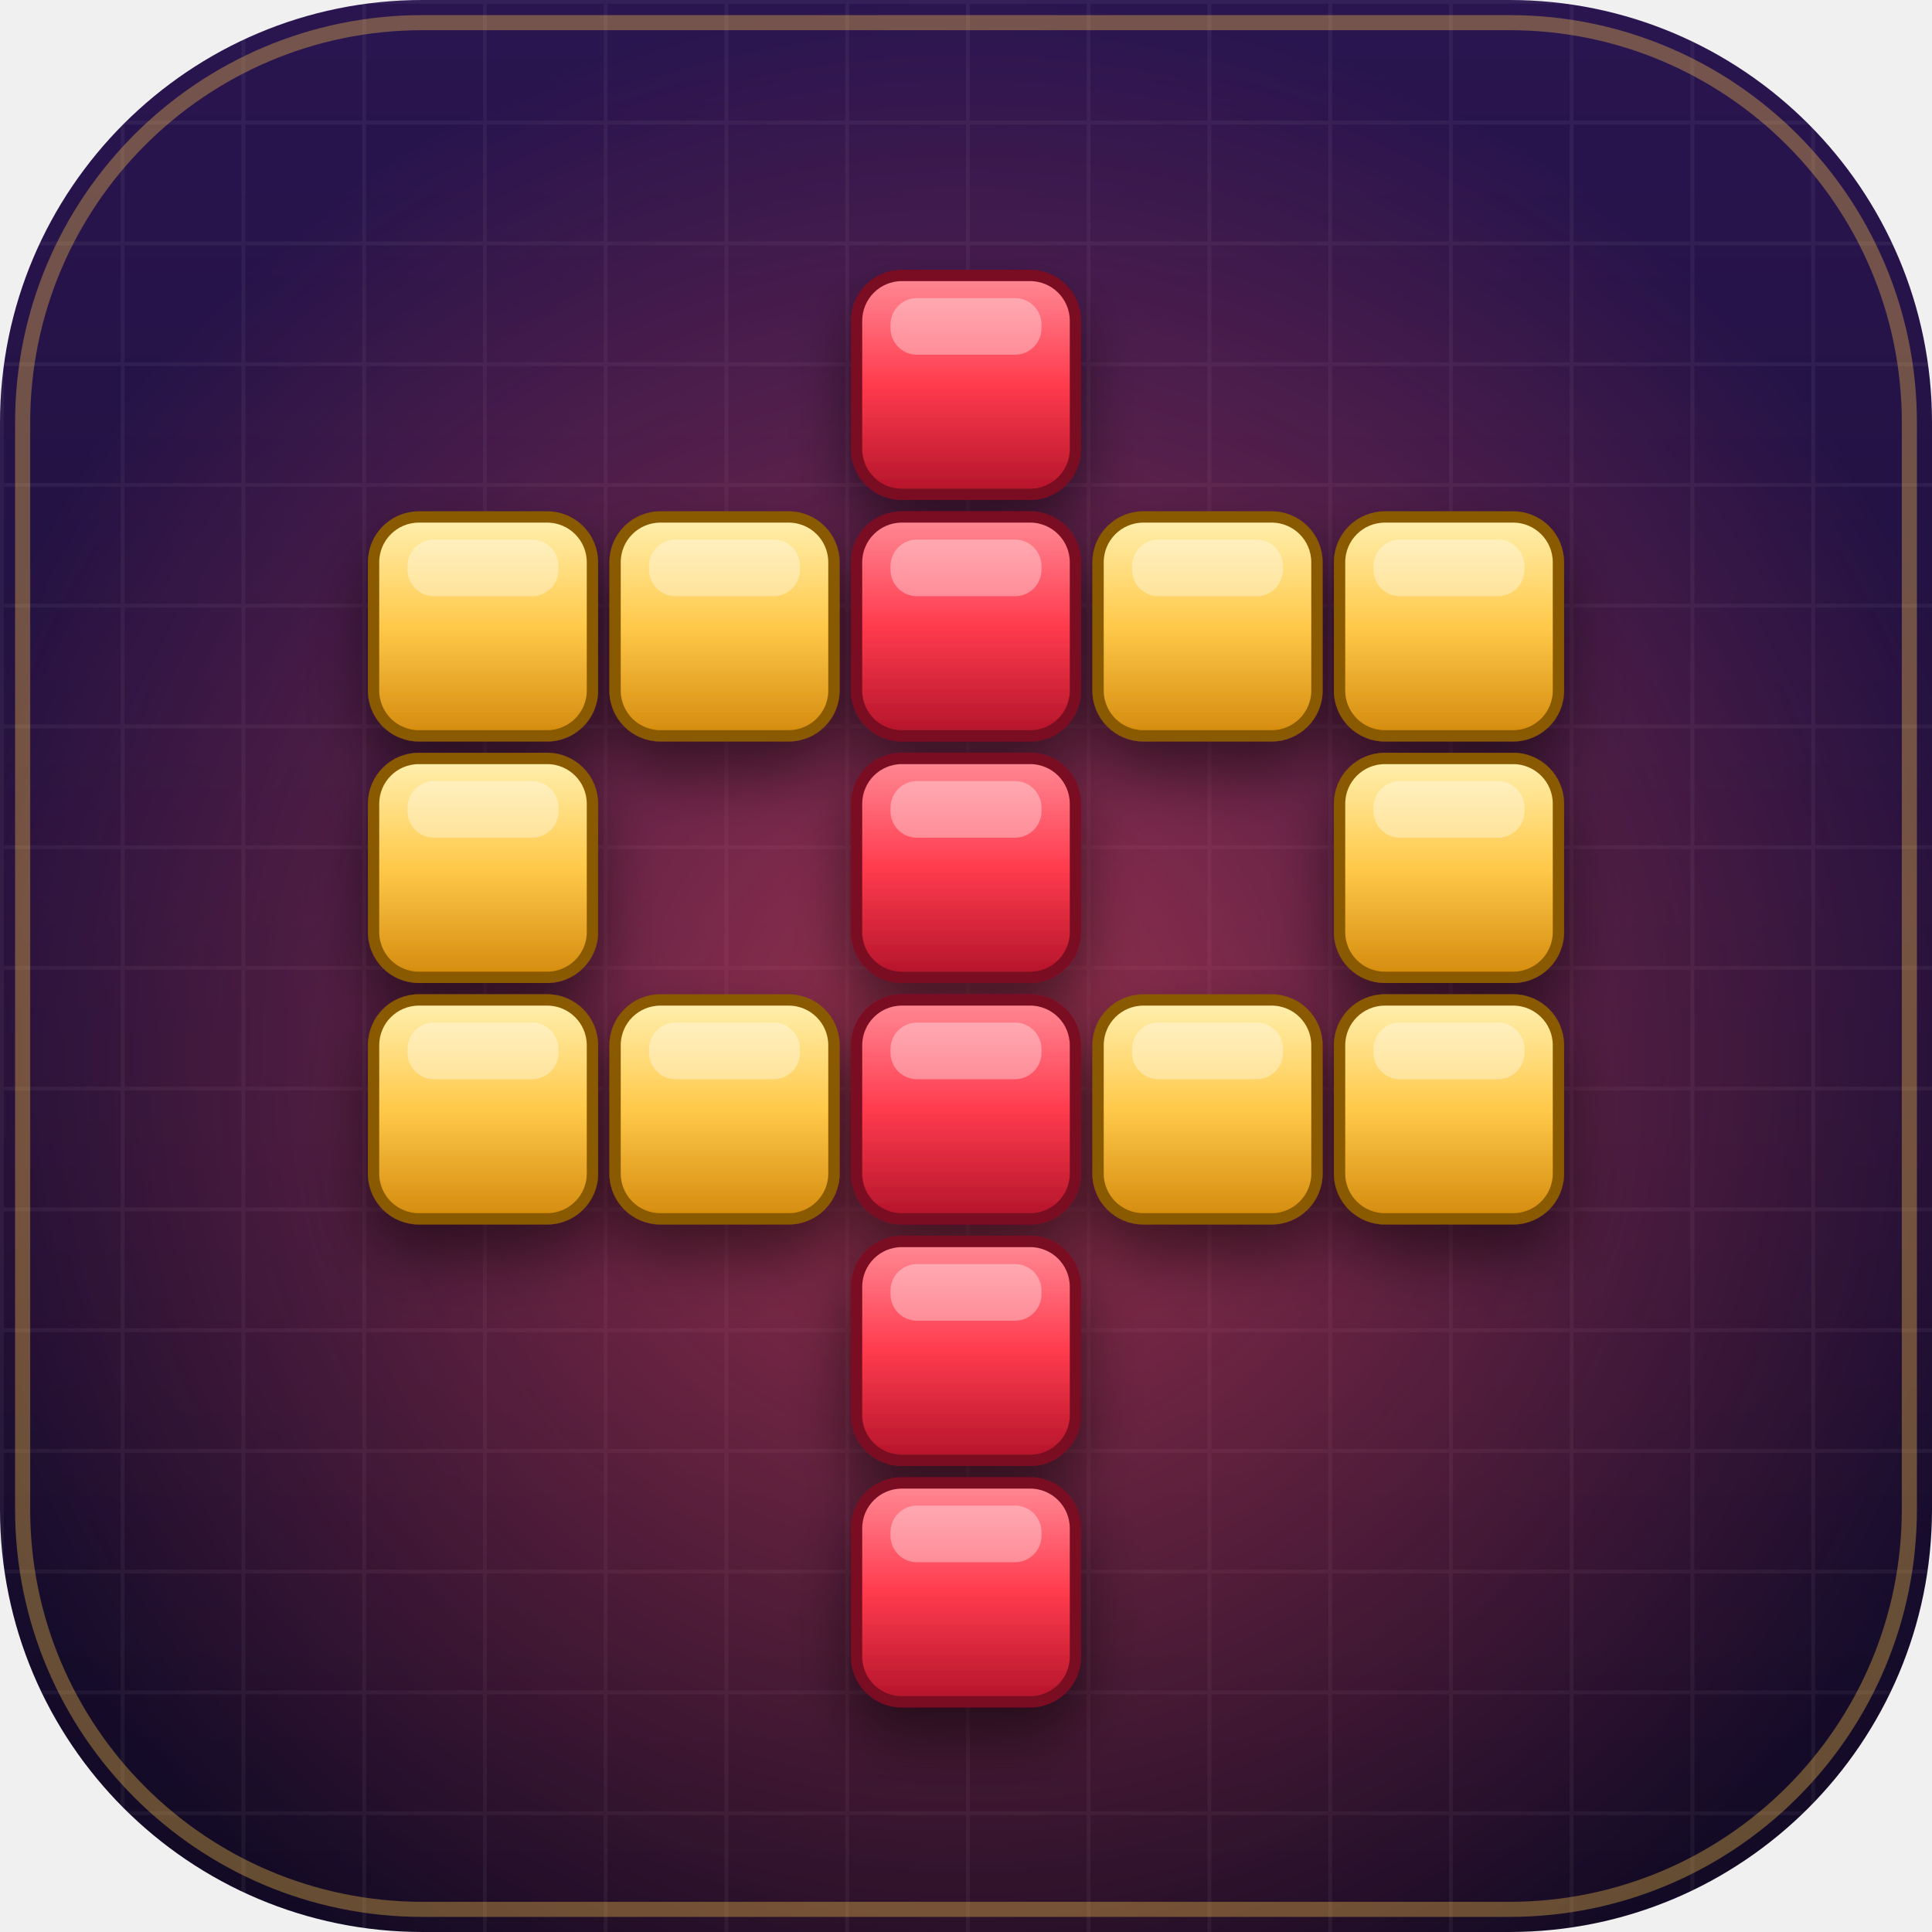
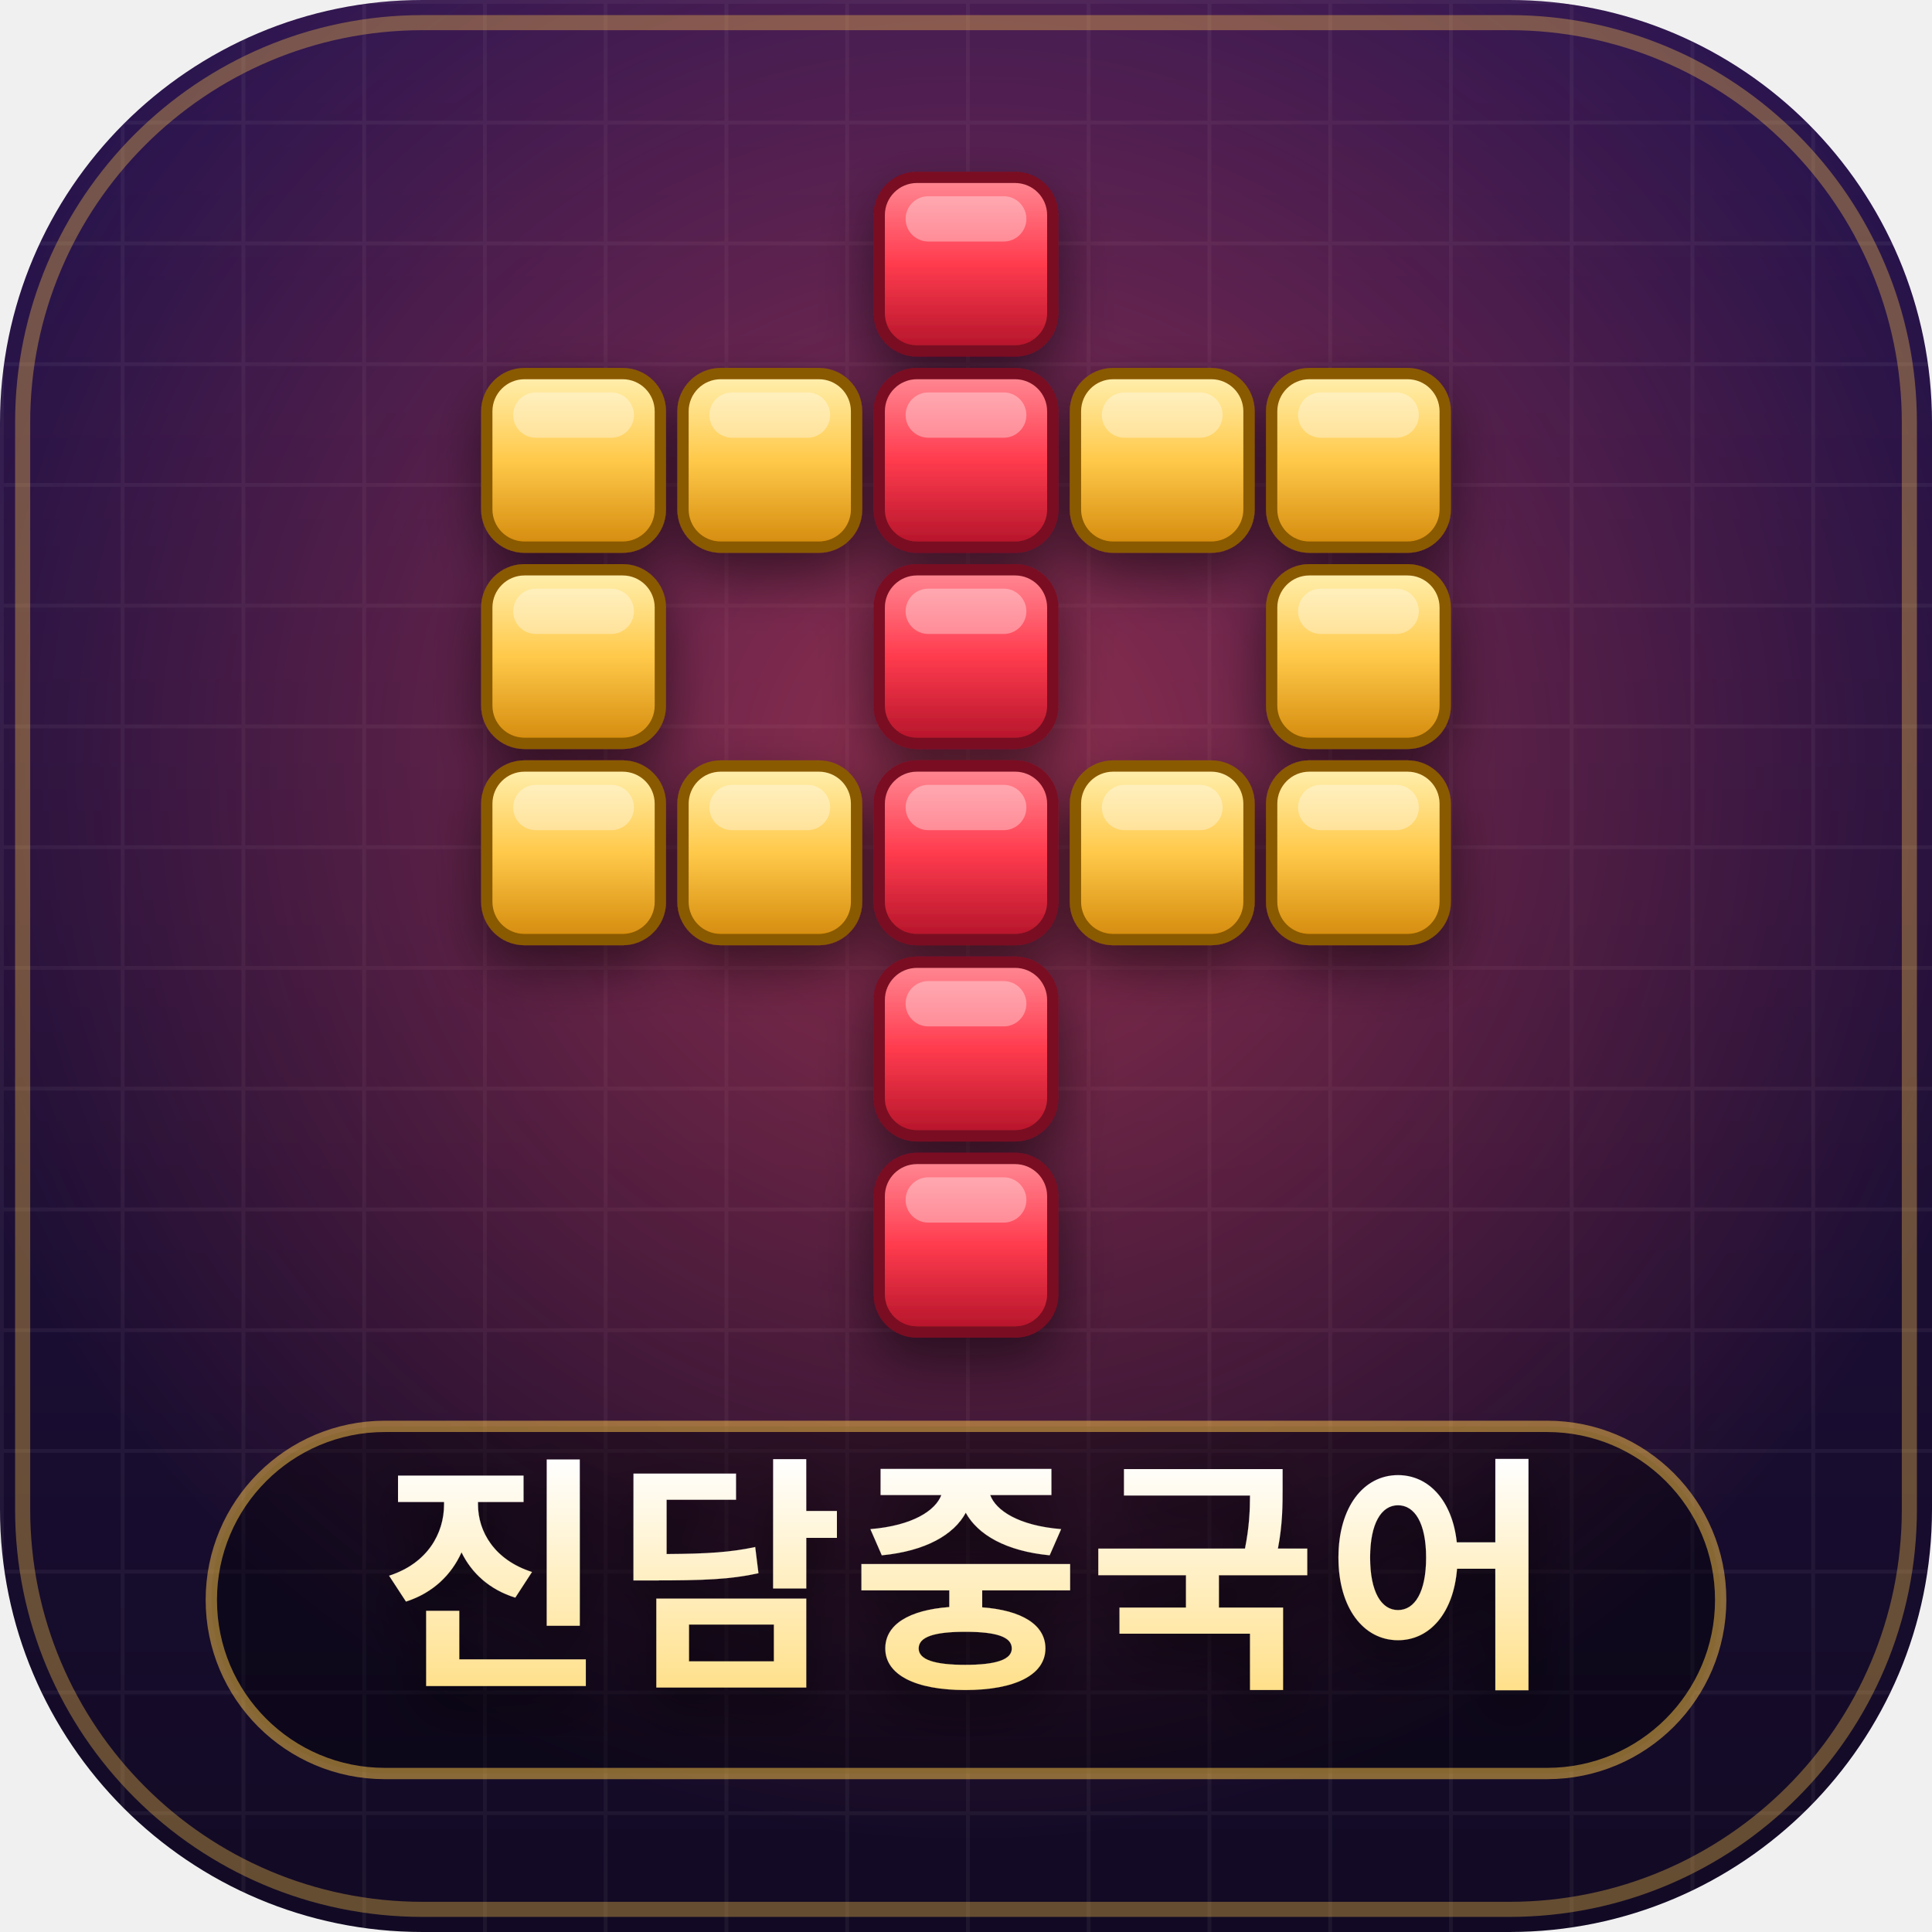
<svg xmlns="http://www.w3.org/2000/svg" width="512" height="512" viewBox="0 0 512 512">
  <defs>
    <linearGradient id="bg" x1="0" y1="0" x2="0" y2="1">
      <stop offset="0" stop-color="#2a1550" />
      <stop offset="1" stop-color="#120a24" />
    </linearGradient>
-     <radialGradient id="glow" cx=".5" cy=".55" r=".55">
-       <stop offset="0" stop-color="#ff4d5e" stop-opacity=".55" />
+     <radialGradient id="glow" cx=".5" cy=".4" r=".55">
+       <stop offset="0" stop-color="#ff4d5e" stop-opacity=".5" />
      <stop offset="1" stop-color="#ff4d5e" stop-opacity="0" />
    </radialGradient>
    <linearGradient id="gr" x1="0" y1="0" x2="0" y2="1">
      <stop offset="0" stop-color="#ff8a95" />
      <stop offset=".5" stop-color="#ff3b4e" />
      <stop offset="1" stop-color="#b3142a" />
    </linearGradient>
    <linearGradient id="gg" x1="0" y1="0" x2="0" y2="1">
      <stop offset="0" stop-color="#fff0b0" />
      <stop offset=".5" stop-color="#ffc94a" />
      <stop offset="1" stop-color="#d48a0c" />
    </linearGradient>
+     <linearGradient id="tx" x1="0" y1="0" x2="0" y2="1">
+       <stop offset="0" stop-color="#ffffff" />
+       <stop offset="1" stop-color="#ffe08a" />
+     </linearGradient>
    <pattern id="grid" width="32" height="32" patternUnits="userSpaceOnUse">
      <path d="M32 0H0V32" fill="none" stroke="#fff" stroke-opacity=".05" stroke-width="2" />
    </pattern>
    <filter id="sh" x="-20%" y="-20%" width="140%" height="140%">
-       <feDropShadow dx="0" dy="8" stdDeviation="8" flood-color="#000" flood-opacity=".5" />
+       <feDropShadow dx="0" dy="6" stdDeviation="7" flood-color="#000" flood-opacity=".5" />
    </filter>
  </defs>
  <rect width="512" height="512" rx="112" fill="url(#bg)" />
  <rect width="512" height="512" rx="112" fill="url(#grid)" />
  <rect width="512" height="512" rx="112" fill="url(#glow)" />
  <g filter="url(#sh)">
-     <g transform="translate(224,70)">
-       <rect x="3" y="3" width="58" height="58" rx="12" fill="url(#gr)" stroke="#7a1020" stroke-width="3" />
-       <rect x="12" y="9" width="40" height="15" rx="7" fill="#fff" opacity=".35" />
+     <g transform="translate(230,44)">
+       <rect x="3" y="3" width="46" height="46" rx="10" fill="url(#gr)" stroke="#7a1020" stroke-width="3" />
+       <rect x="10" y="8" width="32" height="12" rx="6" fill="#fff" opacity=".35" />
    </g>
-     <g transform="translate(96,134)">
-       <rect x="3" y="3" width="58" height="58" rx="12" fill="url(#gg)" stroke="#8a5a00" stroke-width="3" />
-       <rect x="12" y="9" width="40" height="15" rx="7" fill="#fff" opacity=".35" />
+     <g transform="translate(126,96)">
+       <rect x="3" y="3" width="46" height="46" rx="10" fill="url(#gg)" stroke="#8a5a00" stroke-width="3" />
+       <rect x="10" y="8" width="32" height="12" rx="6" fill="#fff" opacity=".35" />
    </g>
-     <g transform="translate(160,134)">
-       <rect x="3" y="3" width="58" height="58" rx="12" fill="url(#gg)" stroke="#8a5a00" stroke-width="3" />
-       <rect x="12" y="9" width="40" height="15" rx="7" fill="#fff" opacity=".35" />
+     <g transform="translate(178,96)">
+       <rect x="3" y="3" width="46" height="46" rx="10" fill="url(#gg)" stroke="#8a5a00" stroke-width="3" />
+       <rect x="10" y="8" width="32" height="12" rx="6" fill="#fff" opacity=".35" />
    </g>
-     <g transform="translate(224,134)">
-       <rect x="3" y="3" width="58" height="58" rx="12" fill="url(#gr)" stroke="#7a1020" stroke-width="3" />
-       <rect x="12" y="9" width="40" height="15" rx="7" fill="#fff" opacity=".35" />
+     <g transform="translate(230,96)">
+       <rect x="3" y="3" width="46" height="46" rx="10" fill="url(#gr)" stroke="#7a1020" stroke-width="3" />
+       <rect x="10" y="8" width="32" height="12" rx="6" fill="#fff" opacity=".35" />
    </g>
-     <g transform="translate(288,134)">
-       <rect x="3" y="3" width="58" height="58" rx="12" fill="url(#gg)" stroke="#8a5a00" stroke-width="3" />
-       <rect x="12" y="9" width="40" height="15" rx="7" fill="#fff" opacity=".35" />
+     <g transform="translate(282,96)">
+       <rect x="3" y="3" width="46" height="46" rx="10" fill="url(#gg)" stroke="#8a5a00" stroke-width="3" />
+       <rect x="10" y="8" width="32" height="12" rx="6" fill="#fff" opacity=".35" />
    </g>
-     <g transform="translate(352,134)">
-       <rect x="3" y="3" width="58" height="58" rx="12" fill="url(#gg)" stroke="#8a5a00" stroke-width="3" />
-       <rect x="12" y="9" width="40" height="15" rx="7" fill="#fff" opacity=".35" />
+     <g transform="translate(334,96)">
+       <rect x="3" y="3" width="46" height="46" rx="10" fill="url(#gg)" stroke="#8a5a00" stroke-width="3" />
+       <rect x="10" y="8" width="32" height="12" rx="6" fill="#fff" opacity=".35" />
    </g>
-     <g transform="translate(96,198)">
-       <rect x="3" y="3" width="58" height="58" rx="12" fill="url(#gg)" stroke="#8a5a00" stroke-width="3" />
-       <rect x="12" y="9" width="40" height="15" rx="7" fill="#fff" opacity=".35" />
+     <g transform="translate(126,148)">
+       <rect x="3" y="3" width="46" height="46" rx="10" fill="url(#gg)" stroke="#8a5a00" stroke-width="3" />
+       <rect x="10" y="8" width="32" height="12" rx="6" fill="#fff" opacity=".35" />
    </g>
-     <g transform="translate(224,198)">
-       <rect x="3" y="3" width="58" height="58" rx="12" fill="url(#gr)" stroke="#7a1020" stroke-width="3" />
-       <rect x="12" y="9" width="40" height="15" rx="7" fill="#fff" opacity=".35" />
+     <g transform="translate(230,148)">
+       <rect x="3" y="3" width="46" height="46" rx="10" fill="url(#gr)" stroke="#7a1020" stroke-width="3" />
+       <rect x="10" y="8" width="32" height="12" rx="6" fill="#fff" opacity=".35" />
    </g>
-     <g transform="translate(352,198)">
-       <rect x="3" y="3" width="58" height="58" rx="12" fill="url(#gg)" stroke="#8a5a00" stroke-width="3" />
-       <rect x="12" y="9" width="40" height="15" rx="7" fill="#fff" opacity=".35" />
+     <g transform="translate(334,148)">
+       <rect x="3" y="3" width="46" height="46" rx="10" fill="url(#gg)" stroke="#8a5a00" stroke-width="3" />
+       <rect x="10" y="8" width="32" height="12" rx="6" fill="#fff" opacity=".35" />
    </g>
-     <g transform="translate(96,262)">
-       <rect x="3" y="3" width="58" height="58" rx="12" fill="url(#gg)" stroke="#8a5a00" stroke-width="3" />
-       <rect x="12" y="9" width="40" height="15" rx="7" fill="#fff" opacity=".35" />
+     <g transform="translate(126,200)">
+       <rect x="3" y="3" width="46" height="46" rx="10" fill="url(#gg)" stroke="#8a5a00" stroke-width="3" />
+       <rect x="10" y="8" width="32" height="12" rx="6" fill="#fff" opacity=".35" />
    </g>
-     <g transform="translate(160,262)">
-       <rect x="3" y="3" width="58" height="58" rx="12" fill="url(#gg)" stroke="#8a5a00" stroke-width="3" />
-       <rect x="12" y="9" width="40" height="15" rx="7" fill="#fff" opacity=".35" />
+     <g transform="translate(178,200)">
+       <rect x="3" y="3" width="46" height="46" rx="10" fill="url(#gg)" stroke="#8a5a00" stroke-width="3" />
+       <rect x="10" y="8" width="32" height="12" rx="6" fill="#fff" opacity=".35" />
    </g>
-     <g transform="translate(224,262)">
-       <rect x="3" y="3" width="58" height="58" rx="12" fill="url(#gr)" stroke="#7a1020" stroke-width="3" />
-       <rect x="12" y="9" width="40" height="15" rx="7" fill="#fff" opacity=".35" />
+     <g transform="translate(230,200)">
+       <rect x="3" y="3" width="46" height="46" rx="10" fill="url(#gr)" stroke="#7a1020" stroke-width="3" />
+       <rect x="10" y="8" width="32" height="12" rx="6" fill="#fff" opacity=".35" />
    </g>
-     <g transform="translate(288,262)">
-       <rect x="3" y="3" width="58" height="58" rx="12" fill="url(#gg)" stroke="#8a5a00" stroke-width="3" />
-       <rect x="12" y="9" width="40" height="15" rx="7" fill="#fff" opacity=".35" />
+     <g transform="translate(282,200)">
+       <rect x="3" y="3" width="46" height="46" rx="10" fill="url(#gg)" stroke="#8a5a00" stroke-width="3" />
+       <rect x="10" y="8" width="32" height="12" rx="6" fill="#fff" opacity=".35" />
    </g>
-     <g transform="translate(352,262)">
-       <rect x="3" y="3" width="58" height="58" rx="12" fill="url(#gg)" stroke="#8a5a00" stroke-width="3" />
-       <rect x="12" y="9" width="40" height="15" rx="7" fill="#fff" opacity=".35" />
+     <g transform="translate(334,200)">
+       <rect x="3" y="3" width="46" height="46" rx="10" fill="url(#gg)" stroke="#8a5a00" stroke-width="3" />
+       <rect x="10" y="8" width="32" height="12" rx="6" fill="#fff" opacity=".35" />
    </g>
-     <g transform="translate(224,326)">
-       <rect x="3" y="3" width="58" height="58" rx="12" fill="url(#gr)" stroke="#7a1020" stroke-width="3" />
-       <rect x="12" y="9" width="40" height="15" rx="7" fill="#fff" opacity=".35" />
+     <g transform="translate(230,252)">
+       <rect x="3" y="3" width="46" height="46" rx="10" fill="url(#gr)" stroke="#7a1020" stroke-width="3" />
+       <rect x="10" y="8" width="32" height="12" rx="6" fill="#fff" opacity=".35" />
    </g>
-     <g transform="translate(224,390)">
-       <rect x="3" y="3" width="58" height="58" rx="12" fill="url(#gr)" stroke="#7a1020" stroke-width="3" />
-       <rect x="12" y="9" width="40" height="15" rx="7" fill="#fff" opacity=".35" />
+     <g transform="translate(230,304)">
+       <rect x="3" y="3" width="46" height="46" rx="10" fill="url(#gr)" stroke="#7a1020" stroke-width="3" />
+       <rect x="10" y="8" width="32" height="12" rx="6" fill="#fff" opacity=".35" />
    </g>
  </g>
+   <rect x="56" y="378" width="400" height="92" rx="46" fill="#000" fill-opacity=".35" stroke="#ffc94a" stroke-opacity=".5" stroke-width="3" />
+   <text x="256" y="442" text-anchor="middle" font-family="Noto Sans CJK KR, Noto Sans KR, sans-serif" font-weight="900" font-size="66" letter-spacing="2" fill="url(#tx)" filter="url(#sh)">진담중국어</text>
  <rect x="6" y="6" width="500" height="500" rx="106" fill="none" stroke="#ffc94a" stroke-opacity=".35" stroke-width="4" />
</svg>
